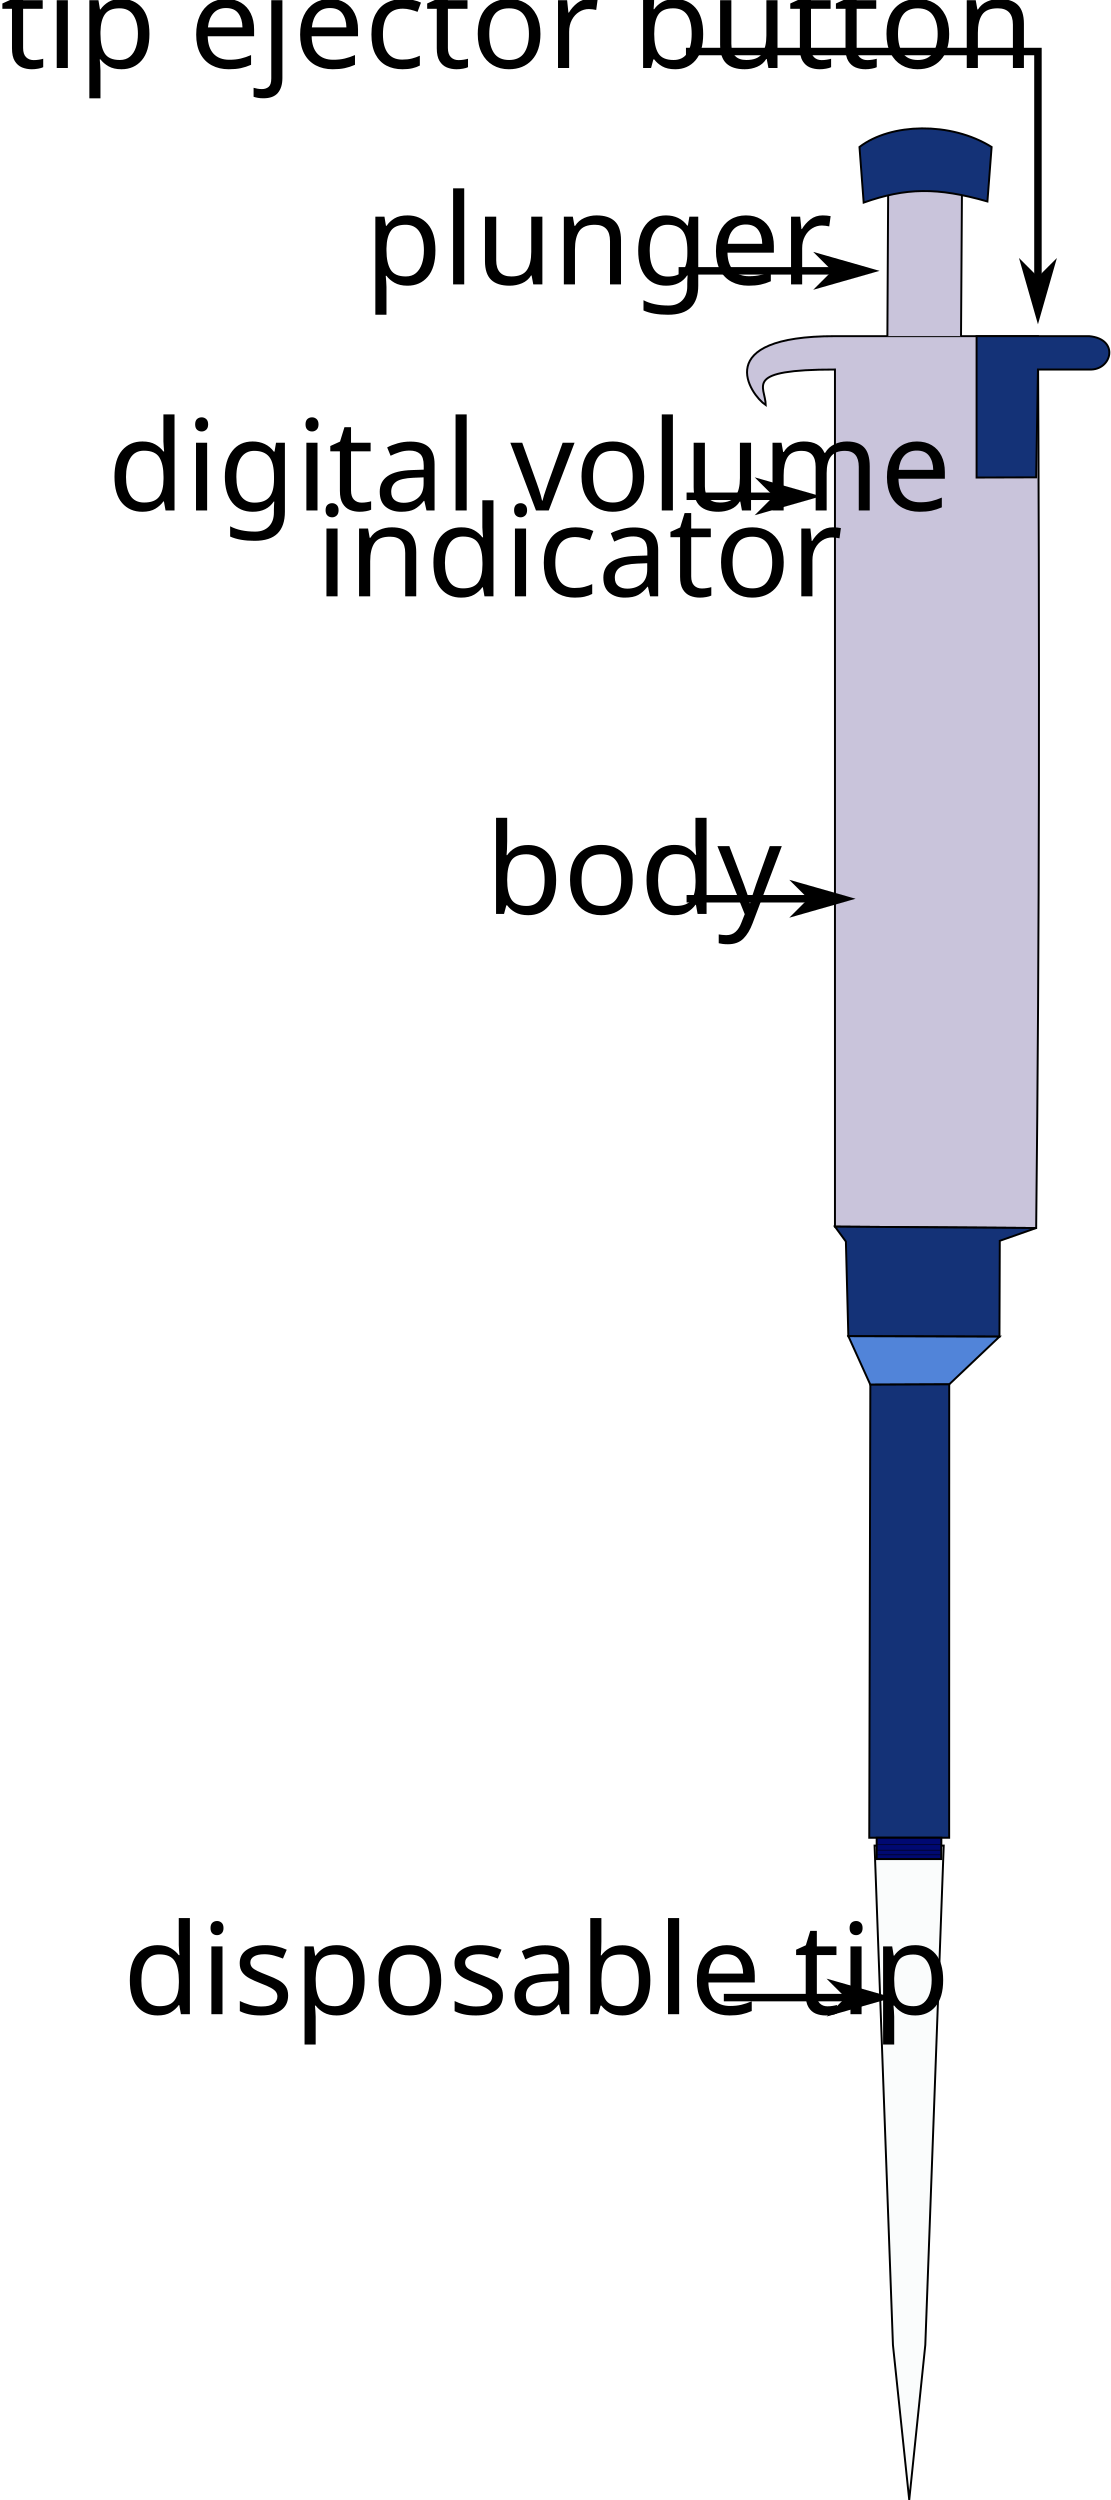
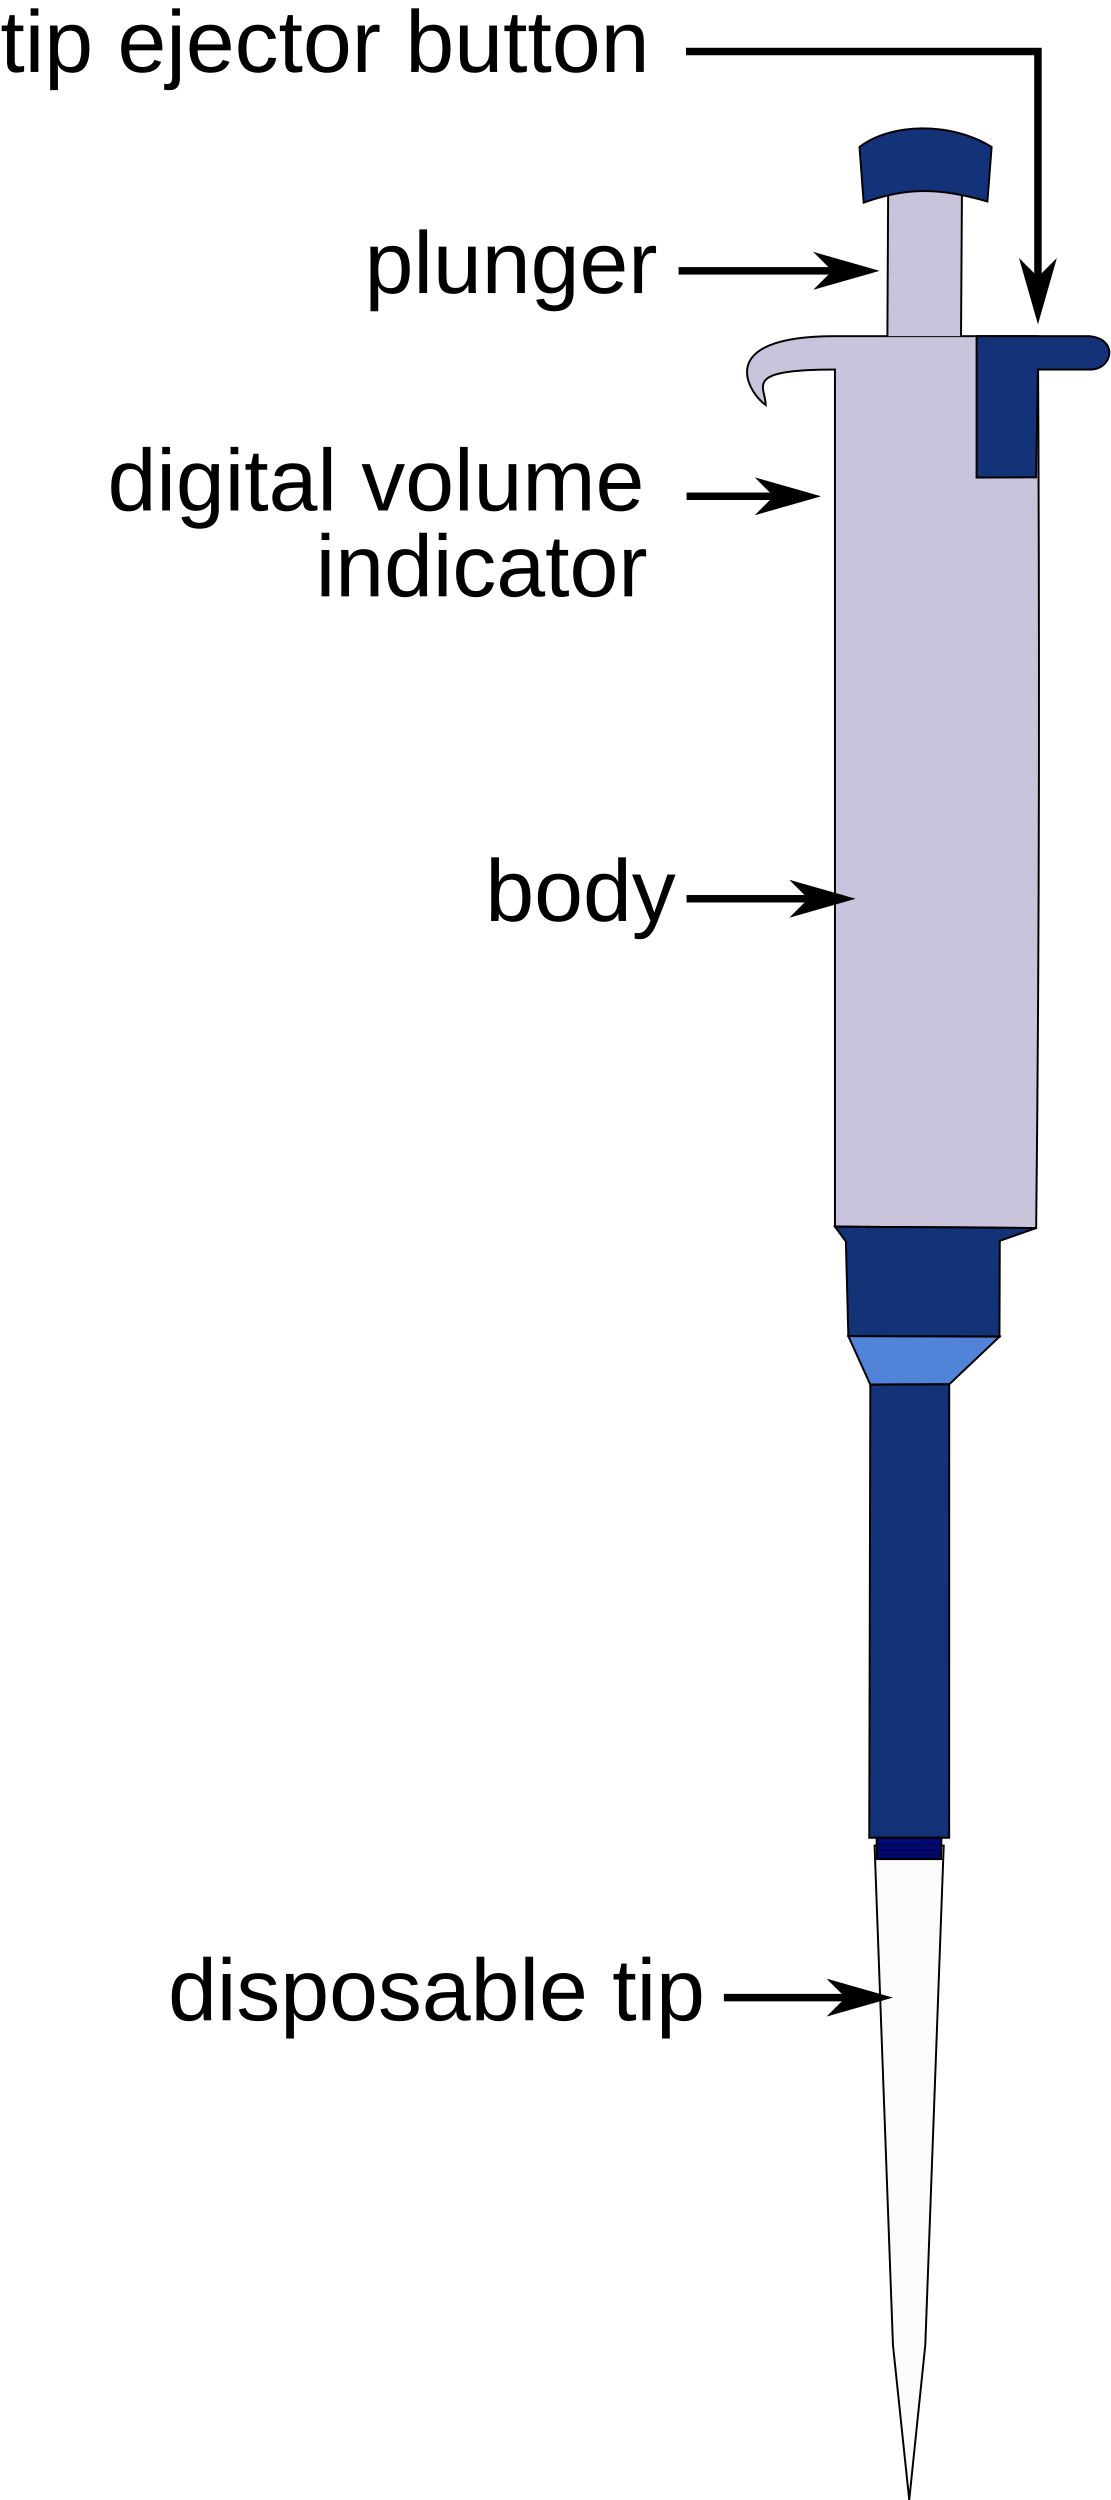
<svg xmlns="http://www.w3.org/2000/svg" width="446.138mm" height="1004.531mm" viewBox="0 0 446.138 1004.531" version="1.1" id="svg5861">
  <defs id="defs5855">
    <marker orient="auto" refY="0" refX="0" id="Arrow1Mstart" style="overflow:visible">
      <path id="path6937" d="M 0,0 5,-5 -12.5,0 5,5 Z" style="fill:#000000;fill-opacity:1;fill-rule:evenodd;stroke:#000000;stroke-width:1pt;stroke-opacity:1" transform="matrix(0.4,0,0,0.4,4,0)" />
    </marker>
    <marker orient="auto" refY="0" refX="0" id="Arrow1Mend-9" style="overflow:visible">
      <path id="path4787-7" d="M 0,0 5,-5 -12.5,0 5,5 Z" style="fill:#000000;fill-opacity:1;fill-rule:evenodd;stroke:#000000;stroke-width:1pt;stroke-opacity:1" transform="matrix(-0.4,0,0,-0.4,-4,0)" />
    </marker>
    <marker orient="auto" refY="0" refX="0" id="Arrow1Mend-9-3" style="overflow:visible">
      <path id="path4787-7-9" d="M 0,0 5,-5 -12.5,0 5,5 Z" style="fill:#000000;fill-opacity:1;fill-rule:evenodd;stroke:#000000;stroke-width:1pt;stroke-opacity:1" transform="matrix(-0.4,0,0,-0.4,-4,0)" />
    </marker>
    <marker orient="auto" refY="0" refX="0" id="Arrow1Mend-9-5" style="overflow:visible">
      <path id="path4787-7-2" d="M 0,0 5,-5 -12.5,0 5,5 Z" style="fill:#000000;fill-opacity:1;fill-rule:evenodd;stroke:#000000;stroke-width:1pt;stroke-opacity:1" transform="matrix(-0.4,0,0,-0.4,-4,0)" />
    </marker>
    <marker orient="auto" refY="0" refX="0" id="Arrow1Mend-9-7" style="overflow:visible">
      <path id="path4787-7-3" d="M 0,0 5,-5 -12.5,0 5,5 Z" style="fill:#000000;fill-opacity:1;fill-rule:evenodd;stroke:#000000;stroke-width:1pt;stroke-opacity:1" transform="matrix(-0.4,0,0,-0.4,-4,0)" />
    </marker>
    <marker orient="auto" refY="0" refX="0" id="Arrow1Mend-9-9" style="overflow:visible">
      <path id="path4787-7-0" d="M 0,0 5,-5 -12.5,0 5,5 Z" style="fill:#000000;fill-opacity:1;fill-rule:evenodd;stroke:#000000;stroke-width:1pt;stroke-opacity:1" transform="matrix(-0.4,0,0,-0.4,-4,0)" />
    </marker>
  </defs>
  <g id="layer1" transform="translate(280.1628,237.7406)">
    <g id="g4780" transform="matrix(-0.7882856,0,0,0.7882856,152.8311,173.067)">
      <path id="path10416-9" d="M 20.213,-349.793 H 123.684 c 63.523,0 43.379,29.689 35.278,35.148 0.205,-9.824 11.915,-18.139 -35.278,-18.139 v 436.899 c 0,1e-5 -102.563,0.702 -102.563,0.702 -1.709,-151.541 -1.711,-303.047 -0.908,-454.61 z" style="fill:#c9c4db;fill-opacity:1;fill-rule:evenodd;stroke:#000000;stroke-width:1;stroke-linecap:butt;stroke-linejoin:miter;stroke-miterlimit:4;stroke-dasharray:none;stroke-opacity:1" />
      <path id="path10418" d="m 96.961,-349.793 -0.421,-78.904 c -11.174,0 -22.233,-1.436 -37.613,1.687 l 0.5,77.217" style="fill:#c9c4db;fill-opacity:1;fill-rule:evenodd;stroke:#000000;stroke-width:1;stroke-linecap:butt;stroke-linejoin:miter;stroke-miterlimit:4;stroke-dasharray:none;stroke-opacity:1" />
      <path id="path10545" d="m 21.121,-277.824 30.37,0.103 v -72.071 H -5.867 c -15.731,1.434 -11.6,17.683 0,17.009 H 20.213 Z" style="fill:#143277;fill-opacity:1;fill-rule:evenodd;stroke:#000000;stroke-width:1;stroke-linecap:butt;stroke-linejoin:miter;stroke-miterlimit:4;stroke-dasharray:none;stroke-opacity:1" />
      <path id="path10549" d="m 39.828,160.195 c 26.274,-2.471 51.757,-1.78 77.031,-0.252" style="fill:none;fill-rule:evenodd;stroke:#000000;stroke-width:0.265px;stroke-linecap:butt;stroke-linejoin:miter;stroke-opacity:1" />
      <path id="path10551" d="m 65.439,184.5 c 15.603,-0.792 27.196,-1.285 40.211,0.183" style="fill:none;fill-rule:evenodd;stroke:#000000;stroke-width:0.265px;stroke-linecap:butt;stroke-linejoin:miter;stroke-opacity:1" />
      <path id="path10416-3" d="m 123.684,104.115 -5.572,7.604 -1.252,48.224 -77.031,0.252 -0.16,-48.856 -18.548,-6.521 z" style="fill:#143277;fill-opacity:1;fill-rule:evenodd;stroke:#000000;stroke-width:1;stroke-linecap:butt;stroke-linejoin:miter;stroke-miterlimit:4;stroke-dasharray:none;stroke-opacity:1" />
      <path id="path10416-8" d="M 116.859,159.943 105.65,184.684 65.439,184.5 39.828,160.195 Z" style="fill:#5184d9;fill-opacity:1;fill-rule:evenodd;stroke:#000000;stroke-width:1;stroke-linecap:butt;stroke-linejoin:miter;stroke-miterlimit:4;stroke-dasharray:none;stroke-opacity:1" />
      <path id="path10416-2" d="m 105.65,184.684 0.55,230.925 H 65.475 l -0.036,-231.109 z" style="fill:#143277;fill-opacity:1;fill-rule:evenodd;stroke:#000000;stroke-width:1;stroke-linecap:butt;stroke-linejoin:miter;stroke-miterlimit:4;stroke-dasharray:none;stroke-opacity:1" />
      <path id="path10416-83" d="m 103.49,419.618 -9.367,254.555 -8.298,78.958 -8.19,-78.958 -9.393,-254.555 z" style="fill:#fafcfc;fill-opacity:1;fill-rule:evenodd;stroke:#000000;stroke-width:1;stroke-linecap:butt;stroke-linejoin:miter;stroke-miterlimit:4;stroke-dasharray:none;stroke-opacity:1" />
      <path id="path4965" d="m 69.444,415.609 h 32.976 v 0 10.865 H 69.496 Z" style="fill:#000972;fill-opacity:1;fill-rule:evenodd;stroke:#000000;stroke-width:1;stroke-linecap:butt;stroke-linejoin:miter;stroke-miterlimit:4;stroke-dasharray:none;stroke-opacity:1" />
      <path id="path4969" d="M 69.496,419.191 H 102.304" style="fill:none;fill-rule:evenodd;stroke:#000000;stroke-width:0.265px;stroke-linecap:butt;stroke-linejoin:miter;stroke-opacity:1" />
      <path id="path4973" d="M 69.496,421.93 H 102.37" style="fill:none;fill-rule:evenodd;stroke:#000000;stroke-width:0.265px;stroke-linecap:butt;stroke-linejoin:miter;stroke-opacity:1" />
      <path id="path4975" d="M 69.496,424.336 H 102.504" style="fill:none;fill-rule:evenodd;stroke:#000000;stroke-width:0.265px;stroke-linecap:butt;stroke-linejoin:miter;stroke-opacity:1" />
      <path id="path10418-7" d="m 109.046,-417.872 2.138,-28.348 c -15.95,-12.257 -46.431,-13.022 -67.352,0 l 2.138,27.773 c 25.633,-7.341 41.592,-6.998 63.076,0.575 z" style="fill:#143277;fill-opacity:1;fill-rule:evenodd;stroke:#000000;stroke-width:1;stroke-linecap:butt;stroke-linejoin:miter;stroke-miterlimit:4;stroke-dasharray:none;stroke-opacity:1" />
    </g>
-     <text xml:space="preserve" style="font-style:normal;font-variant:normal;font-weight:normal;font-stretch:normal;font-size:50.8px;line-height:125%;font-family:Angelina;-inkscape-font-specification:Angelina;text-align:start;letter-spacing:0px;word-spacing:0px;text-anchor:start;fill:#000000;fill-opacity:1;stroke:none;stroke-width:0.658px;stroke-linecap:butt;stroke-linejoin:miter;stroke-opacity:1" x="-230.784" y="571.583" id="text5825">
-       <tspan x="-230.784" y="571.583" style="text-align:start;text-anchor:start;stroke-width:0.658px" id="tspan4792">disposable tip</tspan>
+     <text xml:space="preserve" style="font-style:normal;font-variant:normal;font-weight:normal;font-stretch:normal;font-size:35.278px;line-height:125%;font-family:Arial;-inkscape-font-specification:Arial;text-align:start;letter-spacing:0px;word-spacing:0px;text-anchor:start;fill:#000000;fill-opacity:1;stroke:none;stroke-width:0.658px;stroke-linecap:butt;stroke-linejoin:miter;stroke-opacity:1" x="-212.641" y="574.04" id="text5825">
+       <tspan x="-212.641" y="574.04" style="font-style:normal;font-variant:normal;font-weight:normal;font-stretch:normal;font-size:35.278px;font-family:Arial;-inkscape-font-specification:Arial;text-align:start;text-anchor:start;stroke-width:0.658px" id="tspan4792">disposable tip</tspan>
    </text>
-     <text xml:space="preserve" style="font-style:normal;font-variant:normal;font-weight:normal;font-stretch:normal;font-size:50.8px;line-height:125%;font-family:Angelina;-inkscape-font-specification:Angelina;text-align:start;letter-spacing:0px;word-spacing:0px;text-anchor:start;fill:#000000;fill-opacity:1;stroke:none;stroke-width:0.658px;stroke-linecap:butt;stroke-linejoin:miter;stroke-opacity:1" x="-133.658" y="-123.457" id="text5825-7">
-       <tspan x="-133.658" y="-123.457" style="text-align:start;text-anchor:start;stroke-width:0.658px" id="tspan4792-9">plunger</tspan>
+     <text xml:space="preserve" style="font-style:normal;font-variant:normal;font-weight:normal;font-stretch:normal;font-size:35.278px;line-height:125%;font-family:arial;-inkscape-font-specification:arial;text-align:start;letter-spacing:0px;word-spacing:0px;text-anchor:start;fill:#000000;fill-opacity:1;stroke:none;stroke-width:0.658px;stroke-linecap:butt;stroke-linejoin:miter;stroke-opacity:1" x="-133.658" y="-119.998" id="text5825-7">
+       <tspan x="-133.658" y="-119.998" style="font-style:normal;font-variant:normal;font-weight:normal;font-stretch:normal;font-size:35.278px;font-family:arial;-inkscape-font-specification:arial;text-align:start;text-anchor:start;stroke-width:0.658px" id="tspan4792-9">plunger</tspan>
    </text>
-     <text xml:space="preserve" style="font-style:normal;font-variant:normal;font-weight:normal;font-stretch:normal;font-size:50.8px;line-height:125%;font-family:Angelina;-inkscape-font-specification:Angelina;text-align:start;letter-spacing:0px;word-spacing:0px;text-anchor:start;fill:#000000;fill-opacity:1;stroke:none;stroke-width:0.658px;stroke-linecap:butt;stroke-linejoin:miter;stroke-opacity:1" x="-280.018" y="-210.43" id="text5825-7-3">
-       <tspan x="-280.018" y="-210.43" style="text-align:start;text-anchor:start;stroke-width:0.658px" id="tspan4792-9-8">tip ejector button</tspan>
+     <text xml:space="preserve" style="font-style:normal;font-variant:normal;font-weight:normal;font-stretch:normal;font-size:35.278px;line-height:125%;font-family:Arial;-inkscape-font-specification:Arial;text-align:start;letter-spacing:0px;word-spacing:0px;text-anchor:start;fill:#000000;fill-opacity:1;stroke:none;stroke-width:0.658px;stroke-linecap:butt;stroke-linejoin:miter;stroke-opacity:1" x="-280.018" y="-208.842" id="text5825-7-3">
+       <tspan x="-280.018" y="-208.842" style="font-style:normal;font-variant:normal;font-weight:normal;font-stretch:normal;font-size:35.278px;font-family:Arial;-inkscape-font-specification:Arial;text-align:start;text-anchor:start;stroke-width:0.658px" id="tspan4792-9-8">tip ejector button</tspan>
    </text>
-     <text xml:space="preserve" style="font-style:normal;font-variant:normal;font-weight:normal;font-stretch:normal;font-size:50.8px;line-height:125%;font-family:Angelina;-inkscape-font-specification:Angelina;text-align:start;letter-spacing:0px;word-spacing:0px;text-anchor:start;fill:#000000;fill-opacity:1;stroke:none;stroke-width:0.658px;stroke-linecap:butt;stroke-linejoin:miter;stroke-opacity:1" x="-85.154" y="129.485" id="text5825-7-0">
-       <tspan x="-85.154" y="129.485" style="text-align:start;text-anchor:start;stroke-width:0.658px" id="tspan4792-9-2">body</tspan>
+     <text xml:space="preserve" style="font-style:normal;font-variant:normal;font-weight:normal;font-stretch:normal;font-size:35.278px;line-height:125%;font-family:Arial;-inkscape-font-specification:Arial;text-align:start;letter-spacing:0px;word-spacing:0px;text-anchor:start;fill:#000000;fill-opacity:1;stroke:none;stroke-width:0.658px;stroke-linecap:butt;stroke-linejoin:miter;stroke-opacity:1" x="-85.154" y="132.304" id="text5825-7-0">
+       <tspan x="-85.154" y="132.304" style="font-style:normal;font-variant:normal;font-weight:normal;font-stretch:normal;font-size:35.278px;font-family:Arial;-inkscape-font-specification:Arial;text-align:start;text-anchor:start;stroke-width:0.658px" id="tspan4792-9-2">body</tspan>
    </text>
-     <text xml:space="preserve" style="font-style:normal;font-variant:normal;font-weight:normal;font-stretch:normal;font-size:50.8px;line-height:125%;font-family:Angelina;-inkscape-font-specification:Angelina;text-align:start;letter-spacing:0px;word-spacing:0px;text-anchor:start;fill:#000000;fill-opacity:1;stroke:none;stroke-width:0.658px;stroke-linecap:butt;stroke-linejoin:miter;stroke-opacity:1" x="-236.956" y="-32.618" id="text5825-7-0-4">
-       <tspan x="-236.956" y="-32.618" style="text-align:start;text-anchor:start;stroke-width:0.658px" id="tspan4792-9-2-8">digital volume</tspan>
+     <text xml:space="preserve" style="font-style:normal;font-variant:normal;font-weight:normal;font-stretch:normal;font-size:35.278px;line-height:125%;font-family:Arial;-inkscape-font-specification:Arial;text-align:start;letter-spacing:0px;word-spacing:0px;text-anchor:start;fill:#000000;fill-opacity:1;stroke:none;stroke-width:0.658px;stroke-linecap:butt;stroke-linejoin:miter;stroke-opacity:1;" x="-236.956" y="-32.618" id="text5825-7-0-4">
+       <tspan x="-236.956" y="-32.618" style="text-align:start;text-anchor:start;stroke-width:0.658px;-inkscape-font-specification:Arial;font-family:Arial;font-weight:normal;font-style:normal;font-stretch:normal;font-variant:normal;font-size:35.278px;" id="tspan4792-9-2-8">digital volume</tspan>
    </text>
    <path style="fill:none;fill-rule:evenodd;stroke:#000000;stroke-width:3;stroke-linecap:butt;stroke-linejoin:miter;stroke-miterlimit:4;stroke-dasharray:none;stroke-opacity:1;marker-start:url(#Arrow1Mstart)" d="M 136.897,-113.339 V -217.039 H -4.537" id="path4776-2" />
    <path style="fill:none;fill-rule:evenodd;stroke:#000000;stroke-width:3;stroke-linecap:butt;stroke-linejoin:miter;stroke-miterlimit:4;stroke-dasharray:none;stroke-opacity:1;marker-end:url(#Arrow1Mend-9-3)" d="M -4.286,123.39 H 57.72" id="path4776-2-0" />
    <path style="fill:none;fill-rule:evenodd;stroke:#000000;stroke-width:3;stroke-linecap:butt;stroke-linejoin:miter;stroke-miterlimit:4;stroke-dasharray:none;stroke-opacity:1;marker-end:url(#Arrow1Mend-9-5)" d="M 10.681,564.919 H 72.688" id="path4776-2-2" />
    <path style="fill:none;fill-rule:evenodd;stroke:#000000;stroke-width:3;stroke-linecap:butt;stroke-linejoin:miter;stroke-miterlimit:4;stroke-dasharray:none;stroke-opacity:1;marker-end:url(#Arrow1Mend-9-7)" d="M -4.286,-38.327 H 43.822" id="path4776-2-7" />
    <path style="fill:none;fill-rule:evenodd;stroke:#000000;stroke-width:3;stroke-linecap:butt;stroke-linejoin:miter;stroke-miterlimit:4;stroke-dasharray:none;stroke-opacity:1;marker-end:url(#Arrow1Mend-9-9)" d="M -7.493,-128.912 H 67.342" id="path4776-2-23" />
-     <text xml:space="preserve" style="font-style:normal;font-variant:normal;font-weight:normal;font-stretch:normal;font-size:50.8px;line-height:125%;font-family:Angelina;-inkscape-font-specification:Angelina;text-align:start;letter-spacing:0px;word-spacing:0px;text-anchor:start;fill:#000000;fill-opacity:1;stroke:none;stroke-width:0.658px;stroke-linecap:butt;stroke-linejoin:miter;stroke-opacity:1" x="-153.303" y="1.879" id="text5825-7-0-4-9">
-       <tspan x="-153.303" y="1.879" style="text-align:start;text-anchor:start;stroke-width:0.658px" id="tspan4792-9-2-8-9">indicator</tspan>
+     <text xml:space="preserve" style="font-style:normal;font-variant:normal;font-weight:normal;font-stretch:normal;font-size:35.278px;line-height:125%;font-family:Arial;-inkscape-font-specification:Arial;text-align:start;letter-spacing:0px;word-spacing:0px;text-anchor:start;fill:#000000;fill-opacity:1;stroke:none;stroke-width:0.658px;stroke-linecap:butt;stroke-linejoin:miter;stroke-opacity:1;" x="-153.303" y="1.879" id="text5825-7-0-4-9">
+       <tspan x="-153.303" y="1.879" style="text-align:start;text-anchor:start;stroke-width:0.658px;-inkscape-font-specification:Arial;font-family:Arial;font-weight:normal;font-style:normal;font-stretch:normal;font-variant:normal;font-size:35.278px;" id="tspan4792-9-2-8-9">indicator</tspan>
    </text>
  </g>
</svg>
